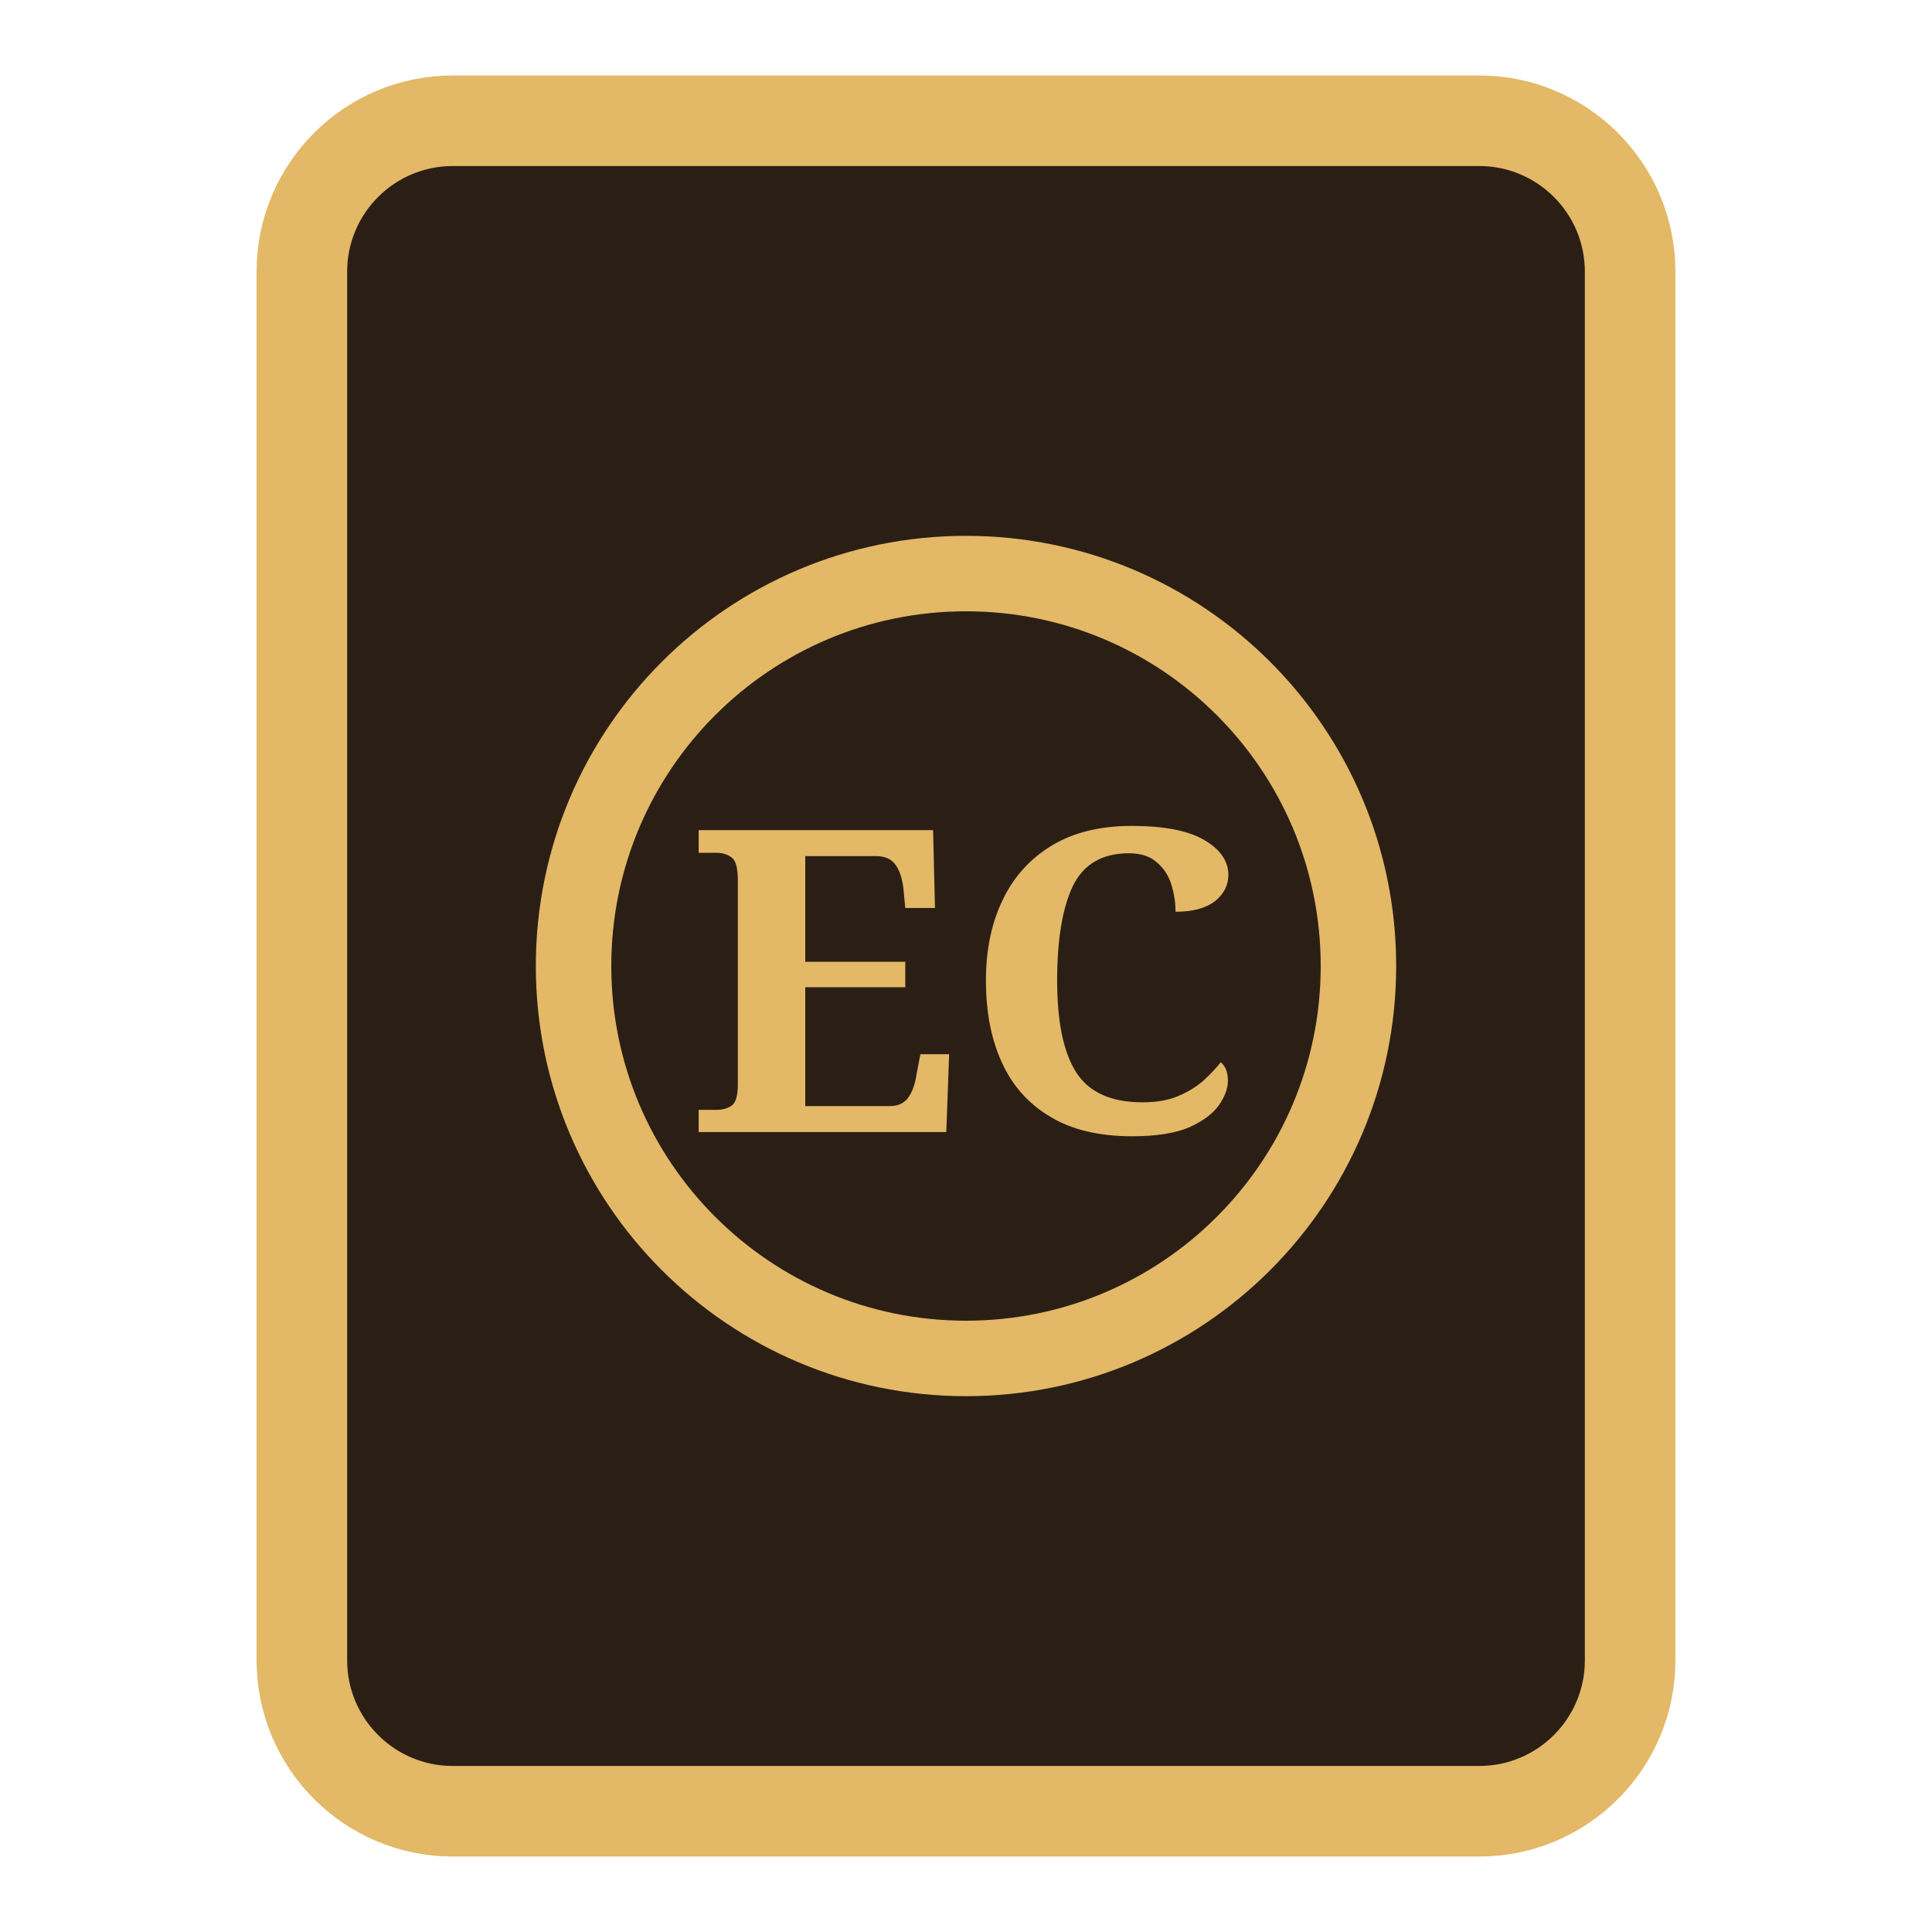
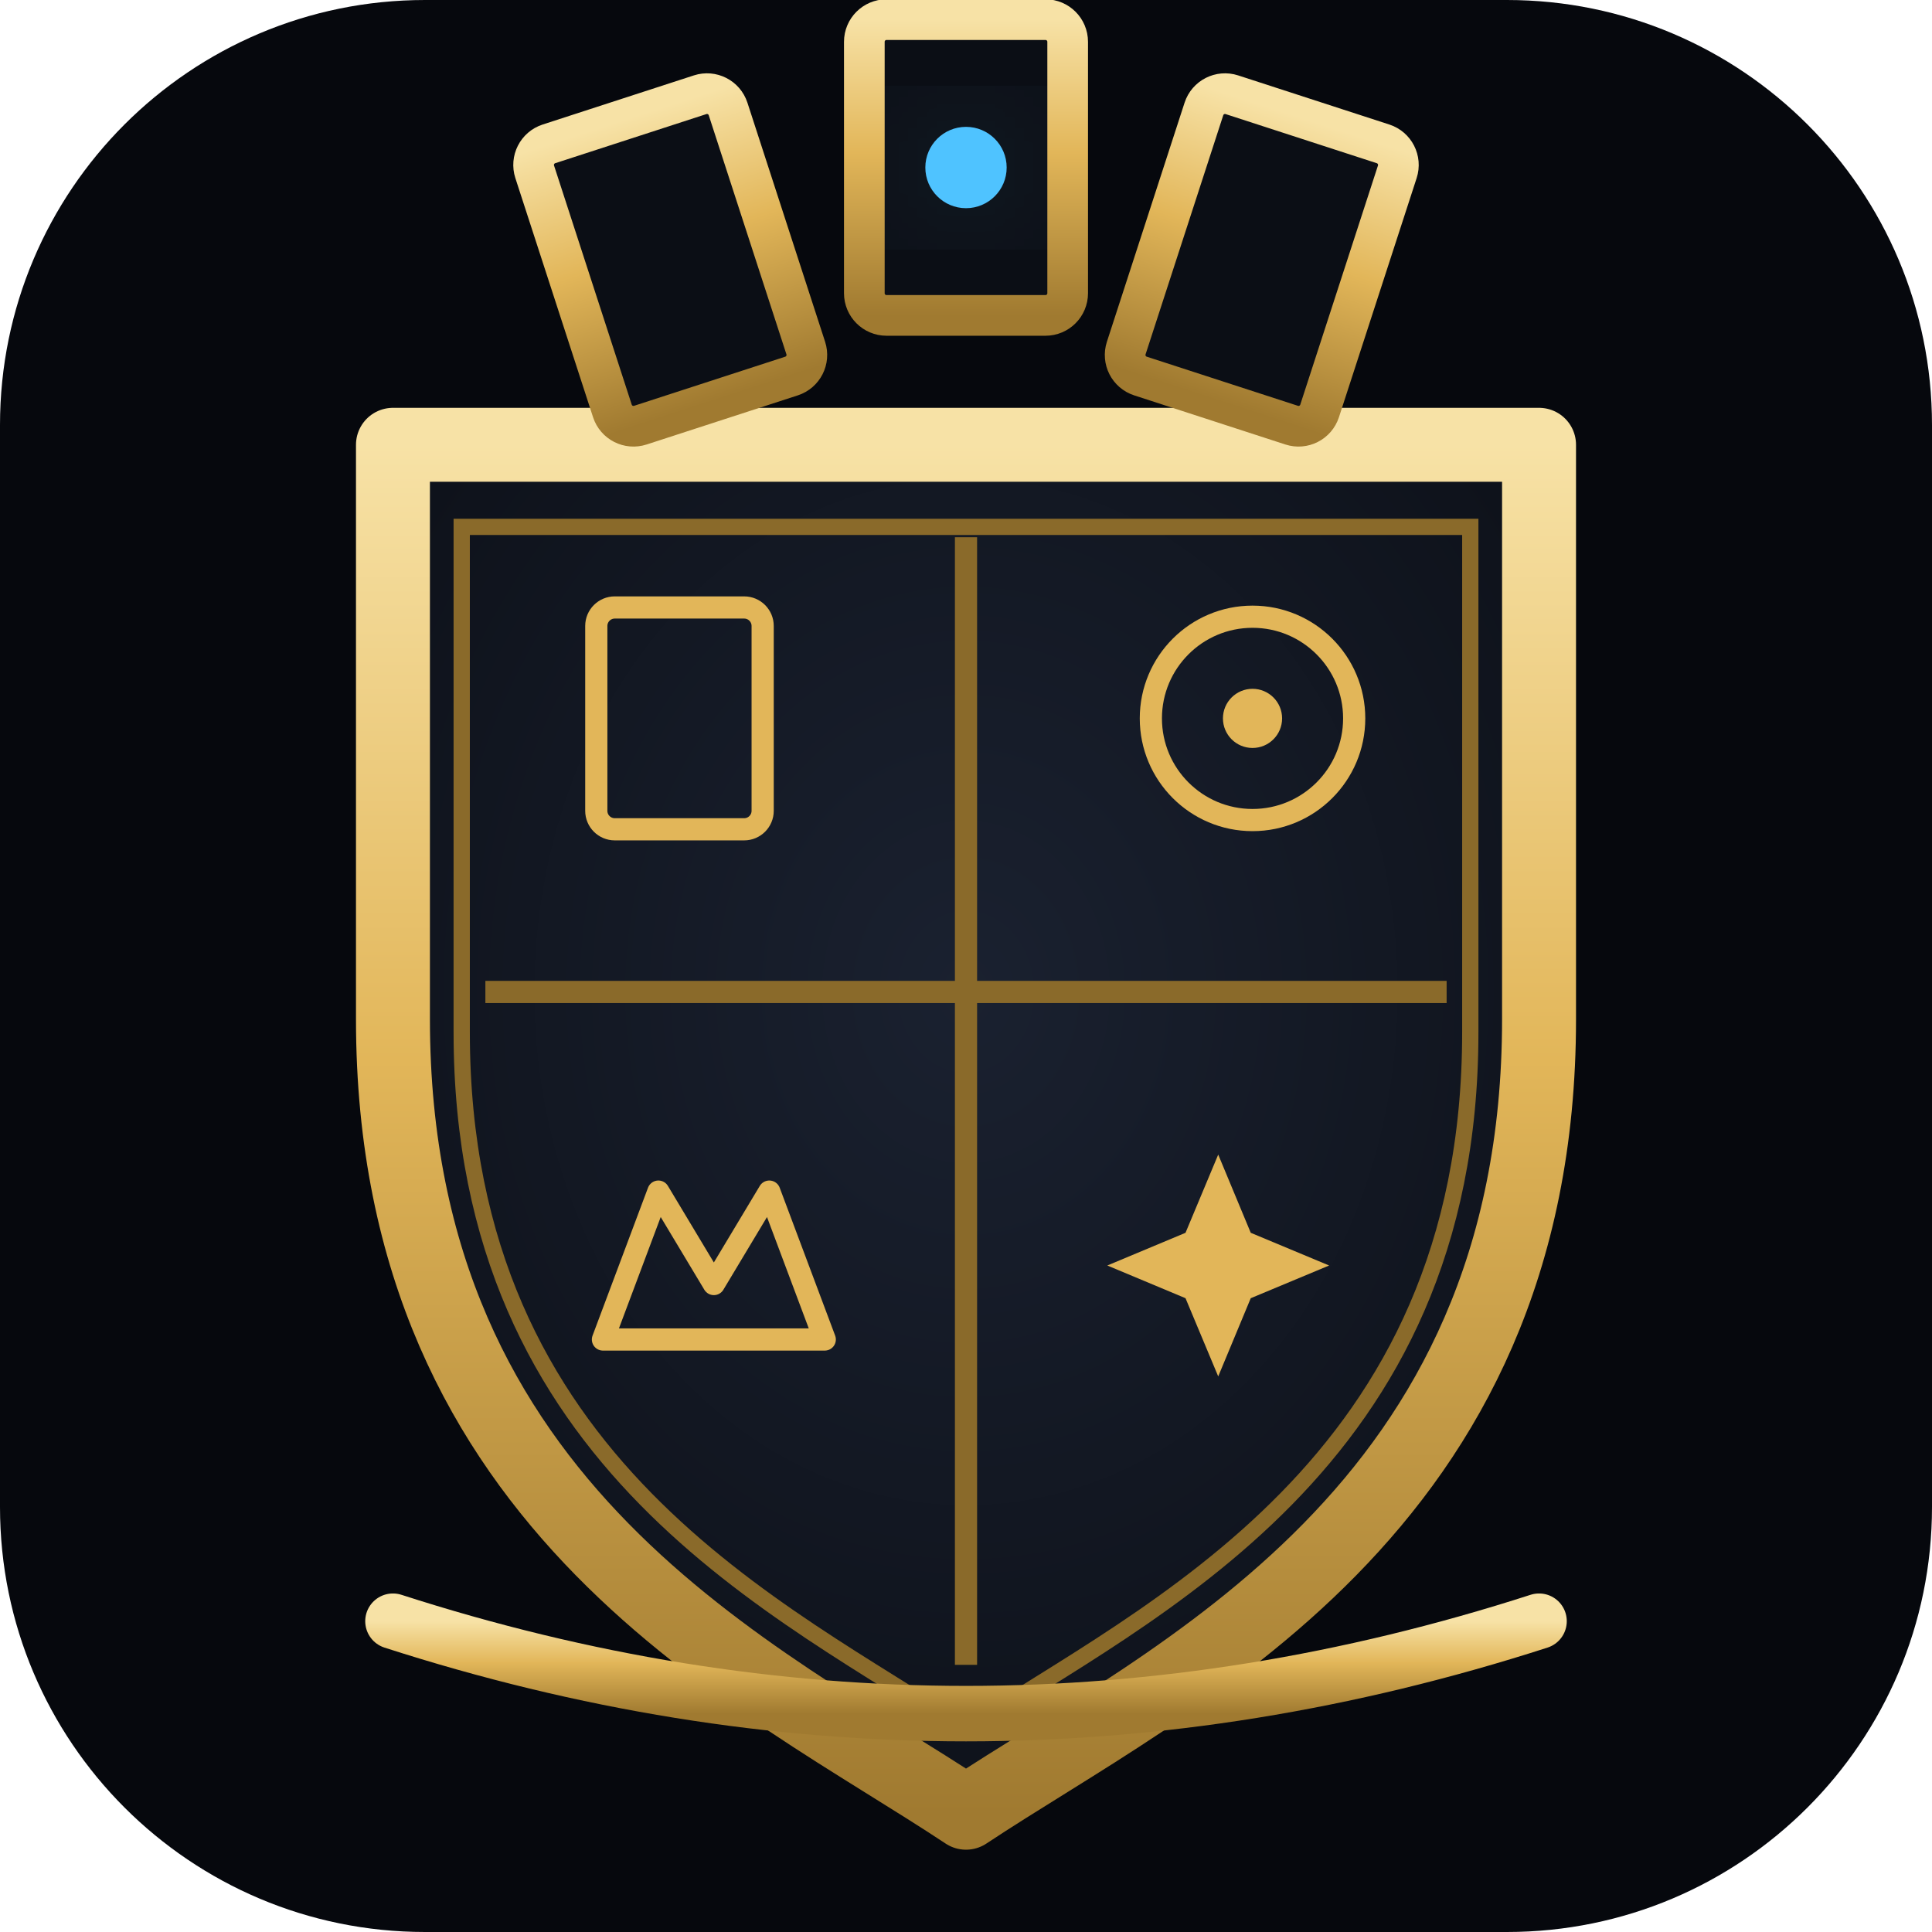
- <svg xmlns="http://www.w3.org/2000/svg" viewBox="0 0 64 64">
-   <rect x="10" y="4" width="44" height="56" rx="5" fill="#2b1f15" stroke="#e3b866" stroke-width="3" />
-   <circle cx="32" cy="32" r="13" fill="none" stroke="#e3b866" stroke-width="2.5" />
-   <text x="32" y="37.5" font-family="Georgia,serif" font-size="14" font-weight="700" fill="#e3b866" text-anchor="middle">EC</text>
+ <svg xmlns="http://www.w3.org/2000/svg" viewBox="0 0 100 100" width="64" height="64">
+   <defs>
+     <linearGradient id="gold" x1="0" y1="0" x2="0" y2="1">
+       <stop offset="0" stop-color="#f7e2a6" />
+       <stop offset=".45" stop-color="#e2b659" />
+       <stop offset="1" stop-color="#a07a30" />
+     </linearGradient>
+     <linearGradient id="goldH" x1="0" y1="0" x2="1" y2="0">
+       <stop offset="0" stop-color="#a07a30" />
+       <stop offset=".5" stop-color="#f3d48c" />
+       <stop offset="1" stop-color="#a07a30" />
+     </linearGradient>
+     <radialGradient id="blueGlow" cx=".5" cy=".5" r=".5">
+       <stop offset="0" stop-color="#4fc3ff" stop-opacity=".9" />
+       <stop offset=".6" stop-color="#4fc3ff" stop-opacity=".25" />
+       <stop offset="1" stop-color="#4fc3ff" stop-opacity="0" />
+     </radialGradient>
+     <radialGradient id="vig" cx=".5" cy=".4" r=".75">
+       <stop offset="0" stop-color="#1a2130" />
+       <stop offset="1" stop-color="#0b0e15" />
+     </radialGradient>
+     <filter id="glow" x="-50%" y="-50%" width="200%" height="200%">
+       <feGaussianBlur stdDeviation="6" result="b" />
+       <feMerge>
+         <feMergeNode in="b" />
+         <feMergeNode in="SourceGraphic" />
+       </feMerge>
+     </filter>
+     <filter id="soft" x="-50%" y="-50%" width="200%" height="200%">
+       <feGaussianBlur stdDeviation="2" />
+     </filter>
+     <filter id="emboss" x="-20%" y="-20%" width="140%" height="140%">
+       <feOffset dx="0" dy="1.5" in="SourceAlpha" result="o" />
+       <feGaussianBlur stdDeviation="1" in="o" result="b" />
+       <feComposite in="SourceGraphic" in2="b" operator="over" />
+     </filter>
+   </defs>
+   <rect width="100" height="100" rx="22" fill="#06080d" />
+   <g transform="translate(50 50) scale(0.92) translate(-50 -50)">
+     <path d="M17.76,20.677 h64.48 v32.323 C82.24,80.706 61.606,89.941 50,97.637 C38.394,89.941 17.76,80.706 17.76,53.0 Z" fill="url(#vig)" stroke="url(#gold)" stroke-width="4.16" stroke-linejoin="round" />
+     <path d="M17.76,20.677 h64.48 v32.323 C82.24,80.706 61.606,89.941 50,97.637 C38.394,89.941 17.76,80.706 17.76,53.0 Z" transform="translate(50,59.1568) scale(.88) translate(-50,-59.1568)" fill="none" stroke="#8a6a2a" stroke-width="1.04" />
+     <line x1="50" y1="25.877" x2="50" y2="89.317" stroke="#8a6a2a" stroke-width="1.248" />
+     <line x1="22.96" y1="51.461" x2="77.04" y2="51.461" stroke="#8a6a2a" stroke-width="1.248" />
+     <rect x="29.2" y="29.829" width="9.36" height="12.48" rx="1.04" fill="none" stroke="#e2b659" stroke-width="1.248" />
+     <circle cx="66.12" cy="36.069" r="5.72" fill="none" stroke="#e2b659" stroke-width="1.248" />
+     <circle cx="66.12" cy="36.069" r="1.664" fill="#e2b659" />
+     <path d="M29.574,71.013 l3.12,-8.32 l3.12,5.2 l3.12,-5.2 l3.12,8.32 z" fill="none" stroke="#e2b659" stroke-width="1.248" stroke-linejoin="round" />
+     <polygon points="64.19,60.61 66.02,65.01 70.43,66.85 66.02,68.69 64.19,73.09 62.35,68.69 57.95,66.85 62.35,65.01" fill="#e2b659" />
+     <g transform="rotate(-18 33.36 10.2768)">
+       <rect x="27.64" y="1.957" width="11.44" height="16.64" rx="1.248" fill="#0b0e15" stroke="url(#gold)" stroke-width="2.288" />
+     </g>
+     <g transform="rotate(0 50 5.0768)">
+       <rect x="44.28" y="-3.243" width="11.44" height="16.64" rx="1.248" fill="#0b0e15" stroke="url(#gold)" stroke-width="2.288" />
+     </g>
+     <g transform="rotate(18 66.64 10.2768)">
+       <rect x="60.92" y="1.957" width="11.44" height="16.64" rx="1.248" fill="#0b0e15" stroke="url(#gold)" stroke-width="2.288" />
+     </g>
+     <circle cx="50" cy="5.077" r="2.288" fill="#4fc3ff" filter="url(#glow)" />
+     <path d="M17.76,86.862 q32.24,10.4 64.48,0" fill="none" stroke="url(#gold)" stroke-width="3.12" stroke-linecap="round" />
+   </g>
</svg>
